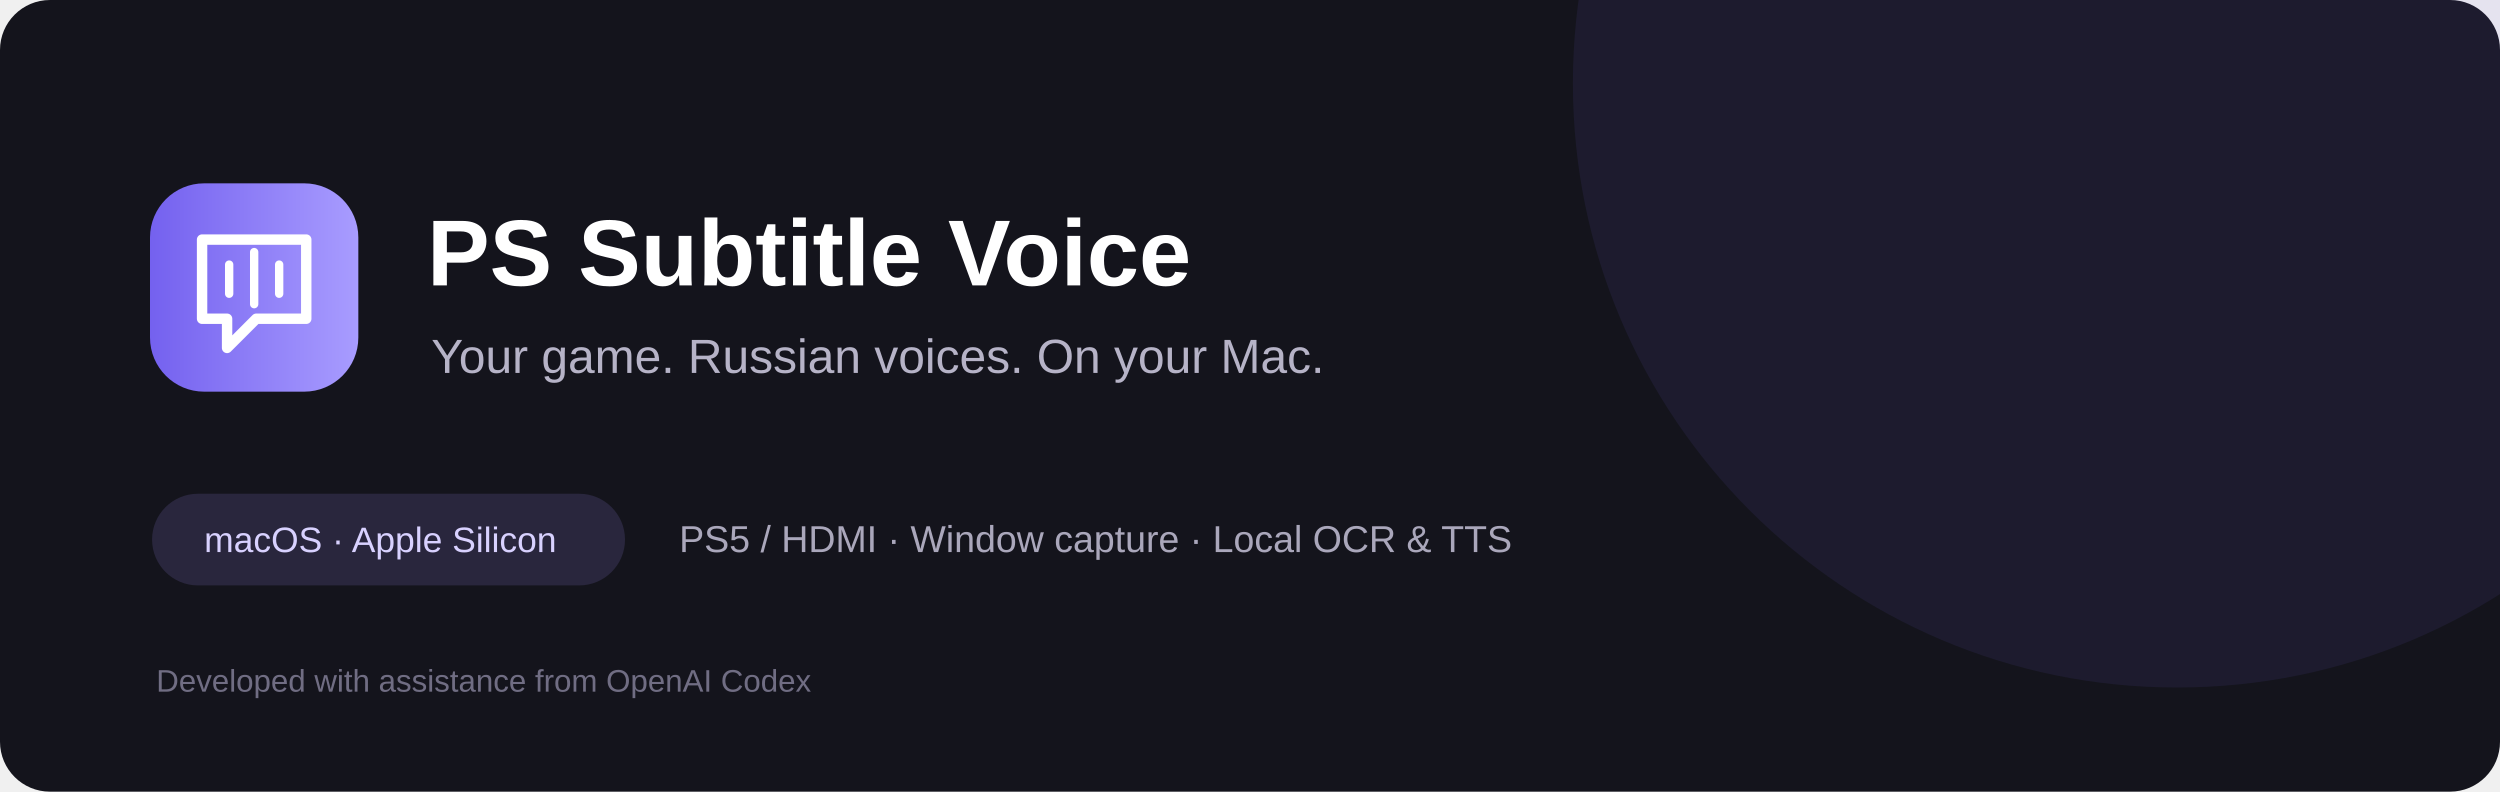
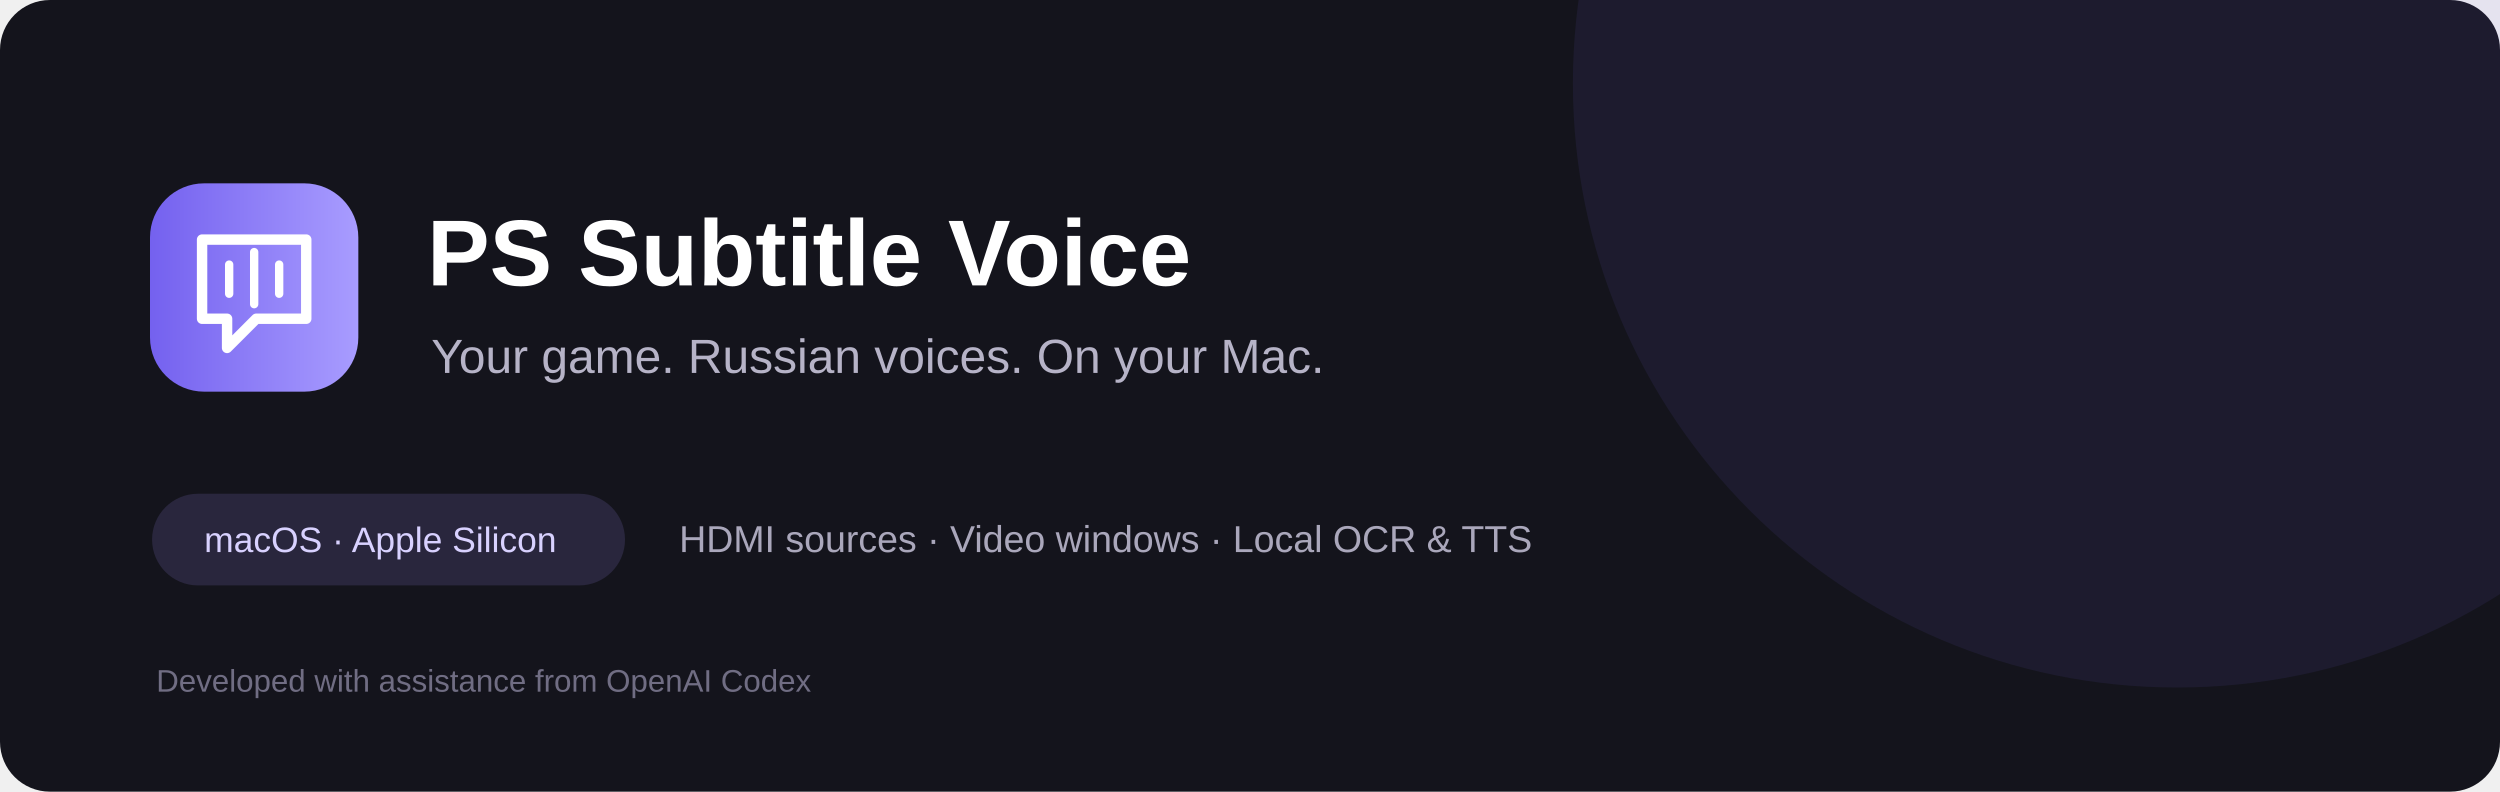
<svg xmlns="http://www.w3.org/2000/svg" width="1200" height="380" viewBox="0 0 1200 380">
  <defs>
    <linearGradient id="g">
      <stop stop-color="#7461ef" />
      <stop offset="1" stop-color="#a89cff" />
    </linearGradient>
  </defs>
  <rect width="1200" height="380" rx="24" fill="#14141c" />
  <circle cx="1045" cy="40" r="290" fill="#7662ec" opacity=".09" />
  <rect x="72" y="88" width="100" height="100" rx="26" fill="url(#g)" />
  <path d="M97 115h50v38h-24l-14 14v-14H97z" fill="none" stroke="white" stroke-width="5" stroke-linejoin="round" />
  <path d="M110 127v14m12-20v25m12-19v14" stroke="white" stroke-width="4" stroke-linecap="round" />
  <text x="205" y="137" fill="#fff" font-size="45" font-weight="650" font-family="-apple-system,BlinkMacSystemFont,Arial,sans-serif">PS Subtitle Voice</text>
  <text x="207" y="179" fill="#b6b3c7" font-size="23" font-family="Arial,sans-serif">Your game. Russian voices. On your Mac.</text>
  <rect x="73" y="237" width="227" height="44" rx="22" fill="#29263d" />
  <text x="98" y="265" fill="#d8d1ff" font-size="17" font-family="Arial,sans-serif">macOS · Apple Silicon</text>
-   <text x="326" y="265" fill="#aaa7bb" font-size="18" font-family="Arial,sans-serif">PS5 / HDMI · Window capture · Local OCR &amp; TTS</text>
+   <text x="326" y="265" fill="#aaa7bb" font-size="18" font-family="Arial,sans-serif">HDMI sources · Video windows · Local OCR &amp; TTS</text>
  <text x="75" y="332" fill="#706d83" font-size="15" font-family="Arial,sans-serif">Developed with assistance from OpenAI Codex</text>
</svg>
